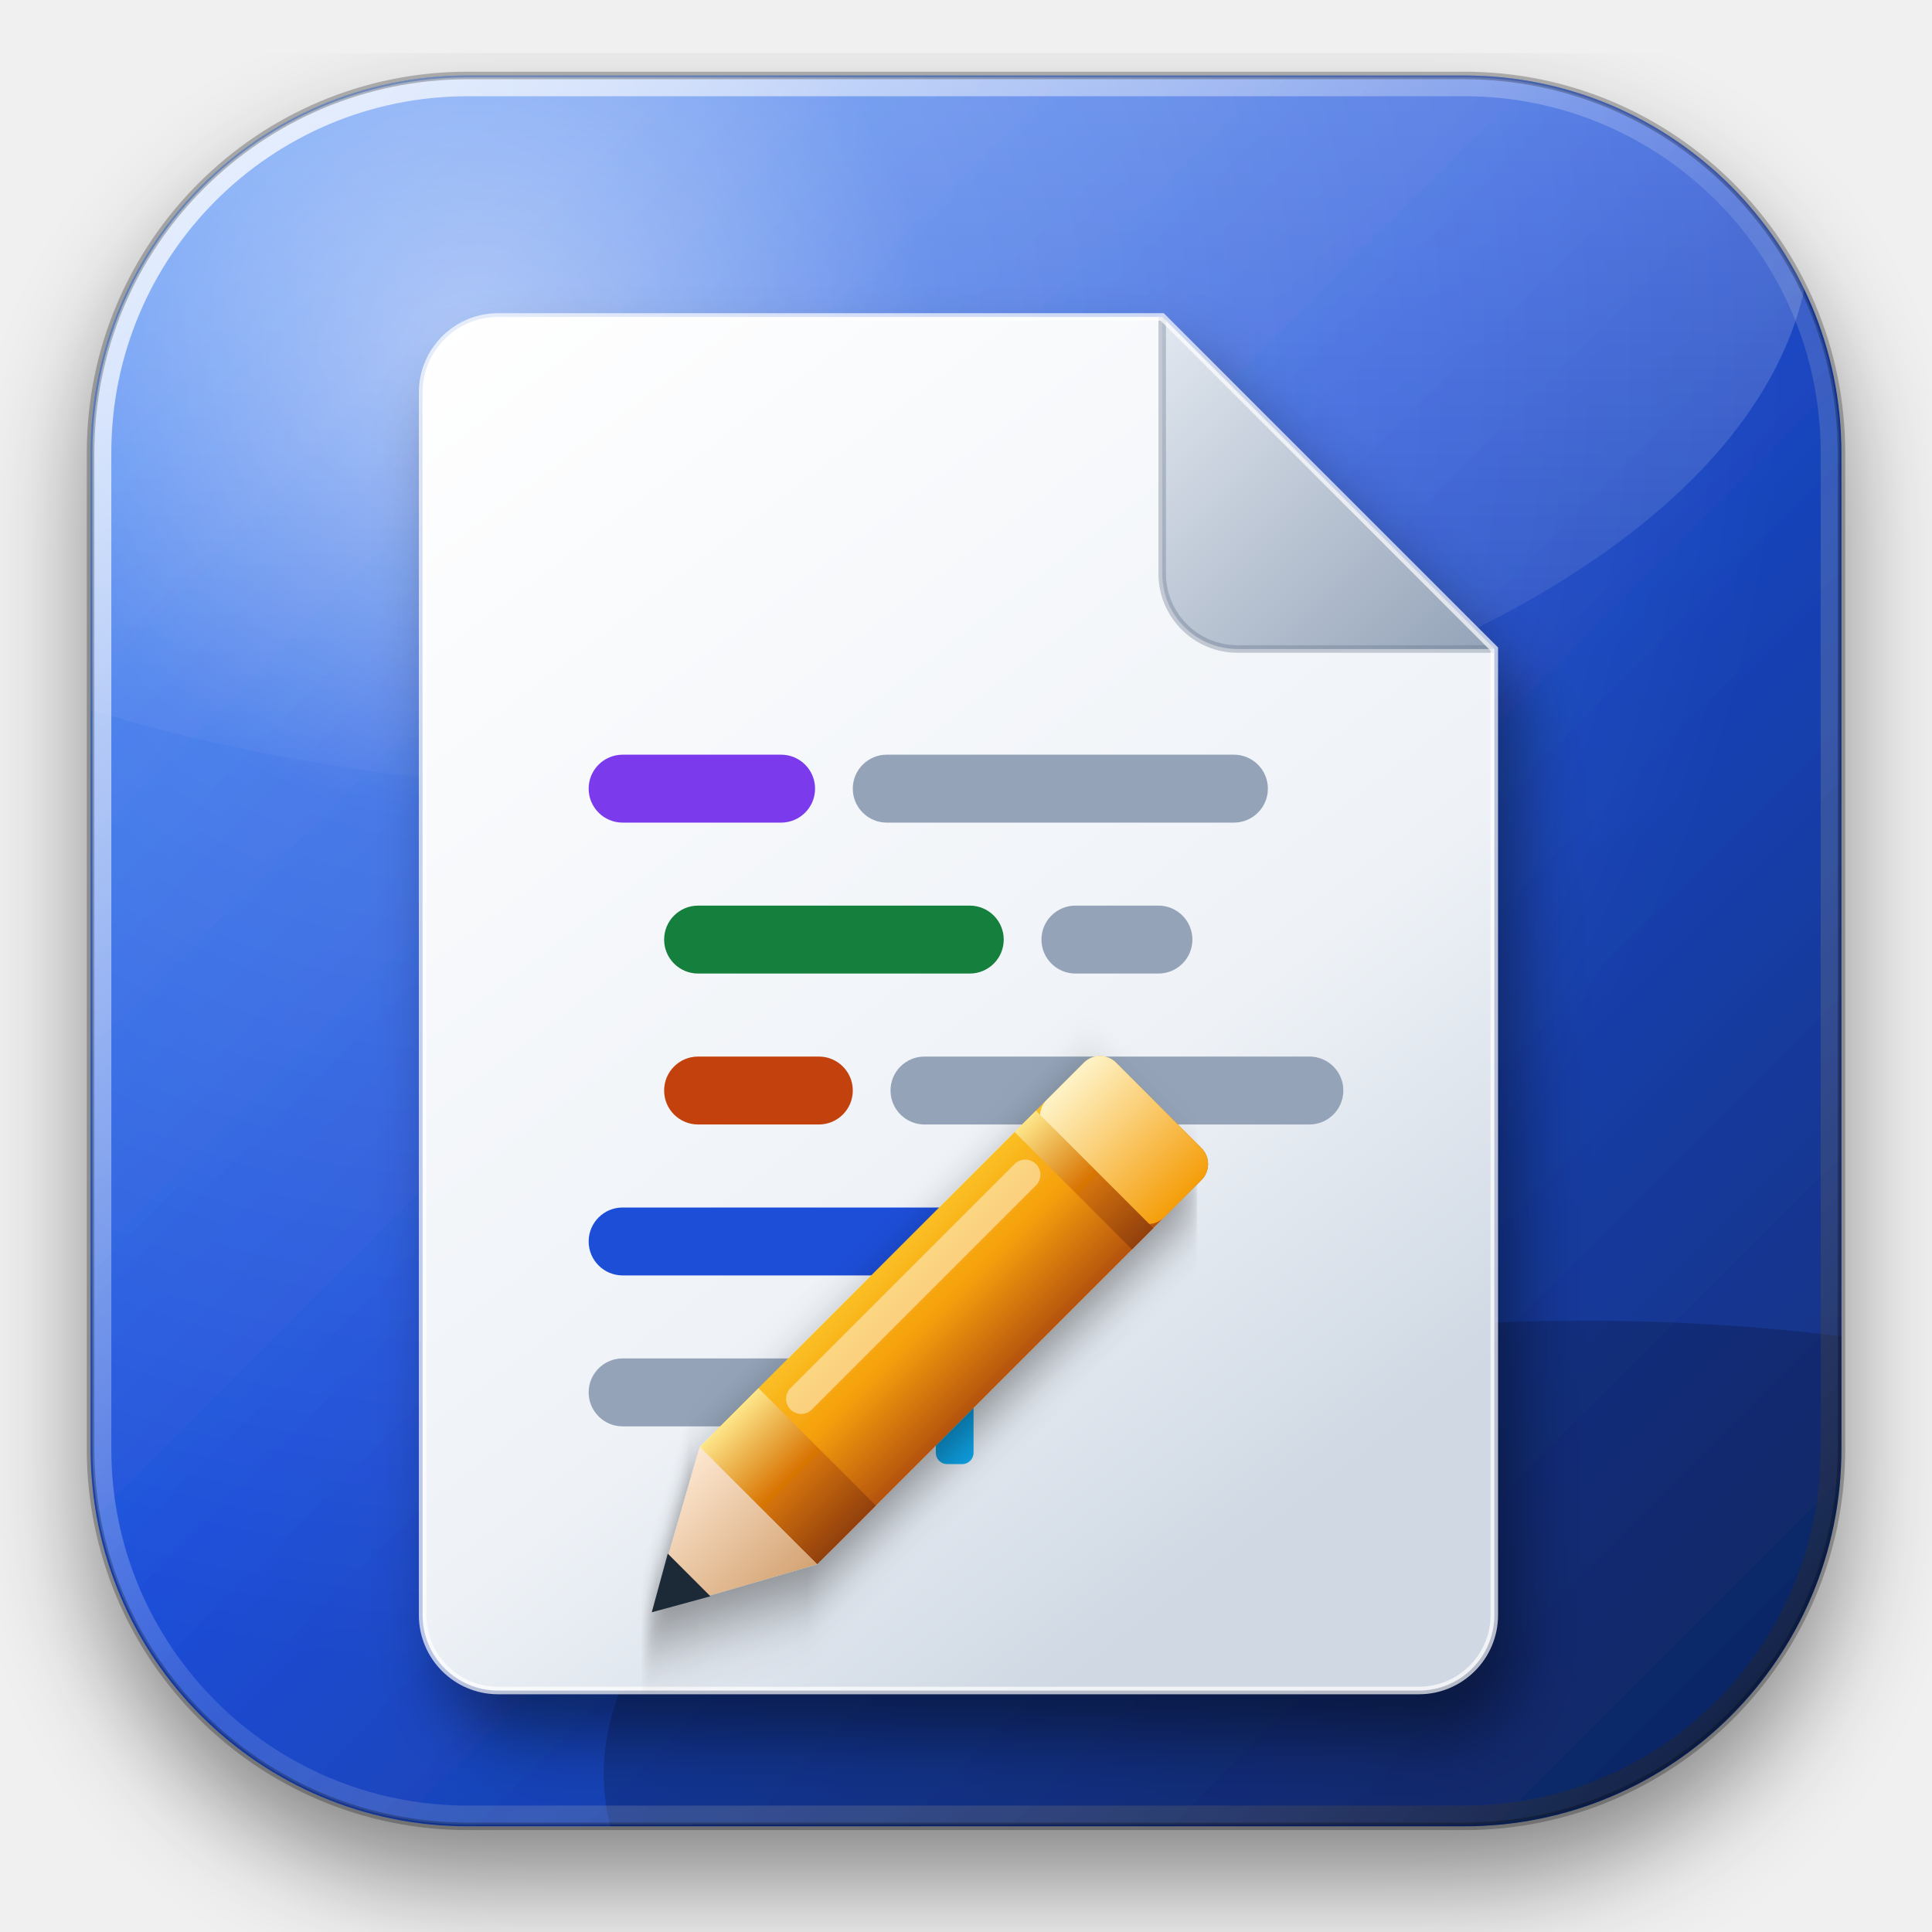
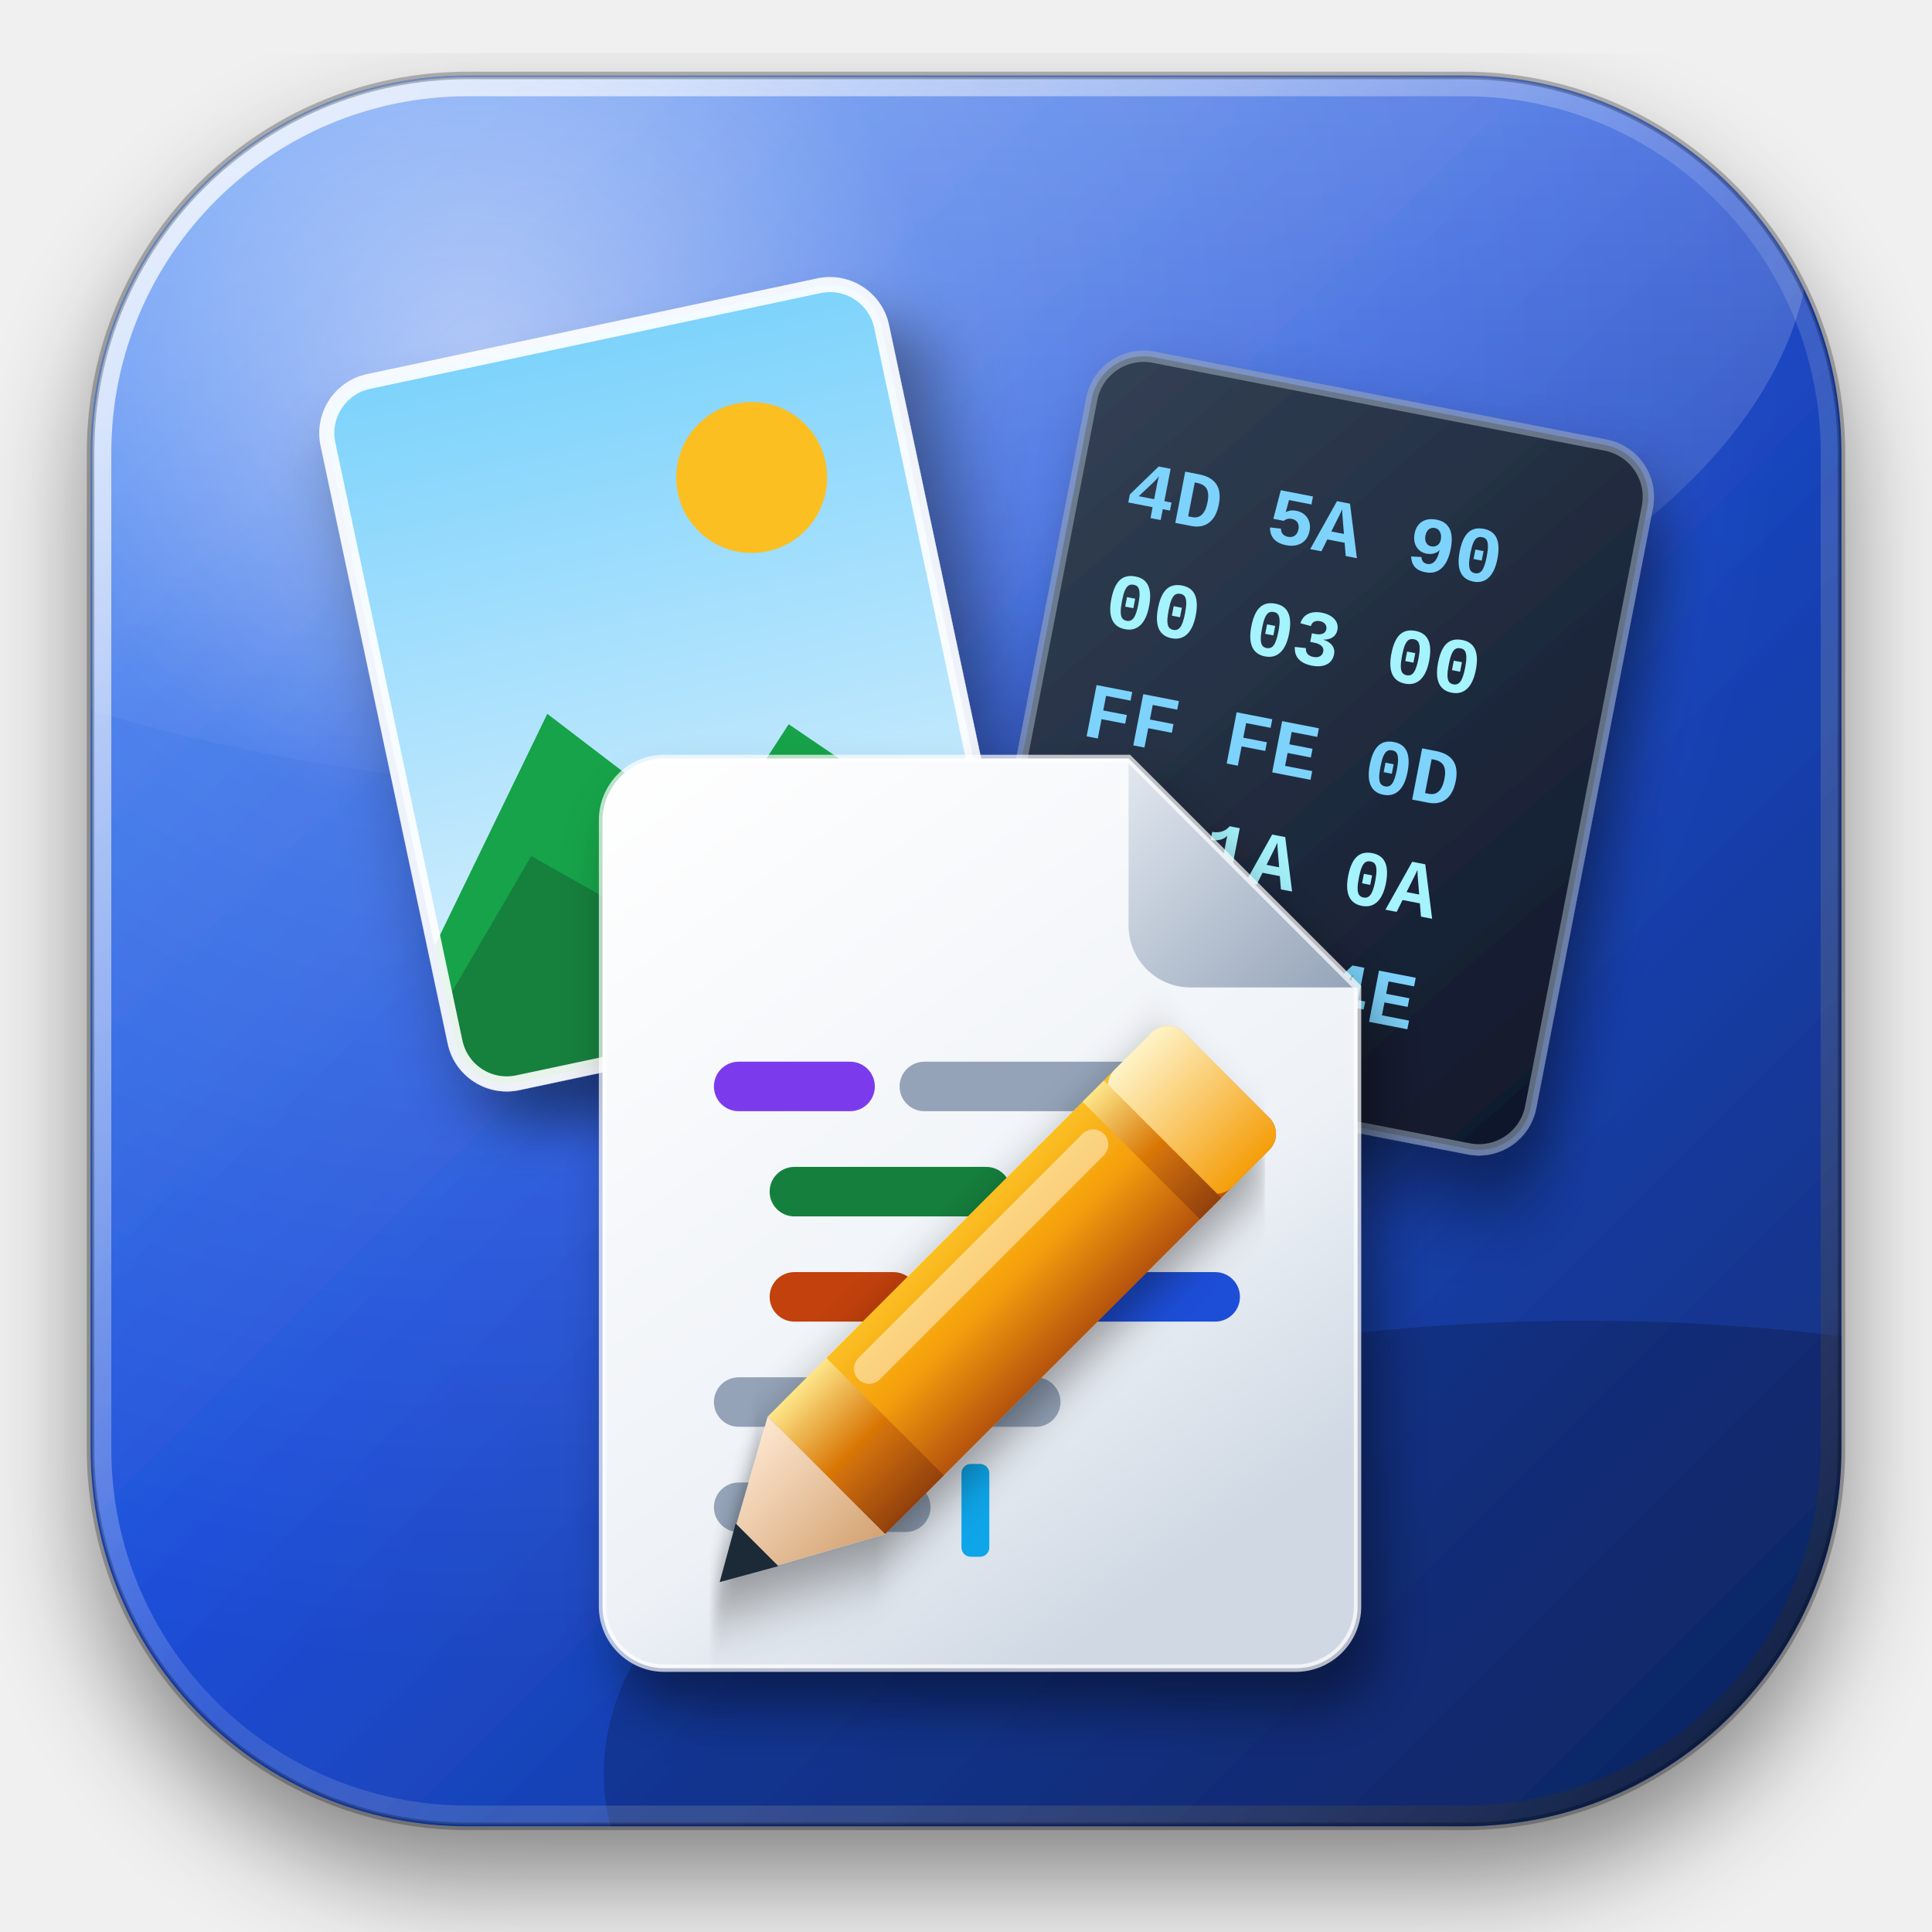
<svg xmlns="http://www.w3.org/2000/svg" viewBox="0 0 512 512" width="512" height="512">
  <defs>
    <linearGradient id="bg" x1="0" y1="0" x2="1" y2="1">
      <stop offset="0" stop-color="#3b82f6" />
      <stop offset="0.45" stop-color="#1d4ed8" />
      <stop offset="1" stop-color="#0f2a6e" />
    </linearGradient>
    <radialGradient id="light" cx="0.22" cy="0.16" r="0.75">
      <stop offset="0" stop-color="#ffffff" stop-opacity="0.55" />
      <stop offset="0.35" stop-color="#ffffff" stop-opacity="0.16" />
      <stop offset="1" stop-color="#ffffff" stop-opacity="0" />
    </radialGradient>
    <linearGradient id="gloss" x1="0" y1="0" x2="0" y2="1">
      <stop offset="0" stop-color="#ffffff" stop-opacity="0.38" />
      <stop offset="1" stop-color="#ffffff" stop-opacity="0.02" />
    </linearGradient>
    <linearGradient id="bevel" x1="0" y1="0" x2="1" y2="1">
      <stop offset="0" stop-color="#ffffff" stop-opacity="0.85" />
      <stop offset="0.5" stop-color="#ffffff" stop-opacity="0.12" />
      <stop offset="1" stop-color="#000000" stop-opacity="0.45" />
    </linearGradient>
    <linearGradient id="page" x1="0" y1="0" x2="0.6" y2="1">
      <stop offset="0" stop-color="#ffffff" />
      <stop offset="0.7" stop-color="#eef2f7" />
      <stop offset="1" stop-color="#cfd8e3" />
    </linearGradient>
    <linearGradient id="fold" x1="0" y1="0" x2="1" y2="1">
      <stop offset="0" stop-color="#e2e8f0" />
      <stop offset="1" stop-color="#94a3b8" />
+     </linearGradient>
+     <linearGradient id="sky" x1="0" y1="0" x2="0" y2="1">
+       <stop offset="0" stop-color="#7dd3fc" />
+       <stop offset="1" stop-color="#e0f2fe" />
+     </linearGradient>
+     <linearGradient id="hex" x1="0" y1="0" x2="1" y2="1">
+       <stop offset="0" stop-color="#334155" />
+       <stop offset="1" stop-color="#0f172a" />
    </linearGradient>
    <linearGradient id="wood" x1="0" y1="0" x2="1" y2="0">
      <stop offset="0" stop-color="#fbbf24" />
      <stop offset="0.45" stop-color="#f59e0b" />
      <stop offset="1" stop-color="#b45309" />
    </linearGradient>
    <linearGradient id="eraser" x1="0" y1="0" x2="1" y2="0">
      <stop offset="0" stop-color="#fef3c7" />
      <stop offset="1" stop-color="#f59e0b" />
    </linearGradient>
    <linearGradient id="ferrule" x1="0" y1="0" x2="1" y2="0">
      <stop offset="0" stop-color="#fde68a" />
      <stop offset="0.5" stop-color="#d97706" />
      <stop offset="1" stop-color="#92400e" />
    </linearGradient>
    <linearGradient id="tip" x1="0" y1="0" x2="1" y2="0">
      <stop offset="0" stop-color="#fde7d0" />
      <stop offset="1" stop-color="#d4a373" />
    </linearGradient>
    <filter id="tileShadow" x="-20%" y="-20%" width="140%" height="140%">
      <feDropShadow dx="0" dy="14" stdDeviation="14" flood-color="#000" flood-opacity="0.45" />
    </filter>
    <filter id="shadow" x="-30%" y="-30%" width="160%" height="160%">
      <feDropShadow dx="6" dy="12" stdDeviation="9" flood-color="#000" flood-opacity="0.45" />
    </filter>
    <filter id="softShadow" x="-30%" y="-30%" width="160%" height="160%">
      <feDropShadow dx="4" dy="8" stdDeviation="6" flood-color="#000" flood-opacity="0.4" />
    </filter>
    <clipPath id="tileClip">
      <rect x="24" y="20" width="464" height="464" rx="100" />
    </clipPath>
+     <clipPath id="imgClip">
+       <rect x="0" y="0" width="150" height="190" rx="14" />
+     </clipPath>
  </defs>
  <rect x="24" y="20" width="464" height="464" rx="100" fill="url(#bg)" filter="url(#tileShadow)" />
  <g clip-path="url(#tileClip)">
    <rect x="24" y="20" width="464" height="464" fill="url(#light)" />
    <ellipse cx="180" cy="60" rx="300" ry="150" fill="url(#gloss)" />
    <ellipse cx="420" cy="470" rx="260" ry="120" fill="#000" fill-opacity="0.18" />
  </g>
  <rect x="27" y="23" width="458" height="458" rx="97" fill="none" stroke="url(#bevel)" stroke-width="5" />
  <rect x="24" y="20" width="464" height="464" rx="100" fill="none" stroke="#000" stroke-opacity="0.25" stroke-width="2" />
-   <g filter="url(#shadow)">
-     <path d="M132 84h176l88 88v256a20 20 0 0 1-20 20H132a20 20 0 0 1-20-20V104a20 20 0 0 1 20-20z" fill="url(#page)" />
-     <path d="M308 84v68a20 20 0 0 0 20 20h68z" fill="url(#fold)" />
-     <path d="M308 84v68a20 20 0 0 0 20 20h68" fill="none" stroke="#64748b" stroke-opacity="0.35" stroke-width="2" />
+   <g transform="translate(84 104) rotate(-12)" filter="url(#shadow)">
+     <g clip-path="url(#imgClip)">
+       <rect x="0" y="0" width="150" height="190" fill="url(#sky)" />
+       <circle cx="108" cy="46" r="20" fill="#fbbf24" />
+       <path d="M0 150 L42 96 L78 138 L104 112 L150 160 L150 190 L0 190 Z" fill="#16a34a" />
+       <path d="M0 165 L30 132 L64 162 L94 140 L150 176 L150 190 L0 190 Z" fill="#15803d" />
+     </g>
+     <rect x="0" y="0" width="150" height="190" rx="14" fill="none" stroke="#ffffff" stroke-opacity="0.9" stroke-width="4" />
  </g>
-   <path d="M132 84h176l88 88v256a20 20 0 0 1-20 20H132a20 20 0 0 1-20-20V104a20 20 0 0 1 20-20z" fill="none" stroke="#ffffff" stroke-opacity="0.7" stroke-width="2" />
-   <rect x="156" y="200" width="60" height="18" rx="9" fill="#7c3aed" />
-   <rect x="226" y="200" width="110" height="18" rx="9" fill="#94a3b8" />
-   <rect x="176" y="240" width="90" height="18" rx="9" fill="#15803d" />
-   <rect x="276" y="240" width="40" height="18" rx="9" fill="#94a3b8" />
-   <rect x="176" y="280" width="50" height="18" rx="9" fill="#c2410c" />
-   <rect x="236" y="280" width="120" height="18" rx="9" fill="#94a3b8" />
-   <rect x="156" y="320" width="130" height="18" rx="9" fill="#1d4ed8" />
-   <rect x="156" y="360" width="80" height="18" rx="9" fill="#94a3b8" />
-   <rect x="248" y="352" width="10" height="36" rx="3" fill="#0ea5e9" />
-   <g transform="translate(300 300) rotate(45)" filter="url(#softShadow)">
+   <g transform="translate(292 92) rotate(11)" filter="url(#shadow)">
+     <rect x="0" y="0" width="150" height="190" rx="14" fill="url(#hex)" />
+     <rect x="0" y="0" width="150" height="190" rx="14" fill="none" stroke="#94a3b8" stroke-opacity="0.6" stroke-width="3" />
+     <g font-family="Consolas, 'Courier New', monospace" font-size="21" font-weight="700" fill="#7dd3fc">
+       <text x="14" y="42">4D 5A 90</text>
+       <text x="14" y="72" fill="#a5f3fc">00 03 00</text>
+       <text x="14" y="102">FF FE 0D</text>
+       <text x="14" y="132" fill="#a5f3fc">0A 1A 0A</text>
+       <text x="14" y="162">89 50 4E</text>
+     </g>
+   </g>
+   <g transform="translate(58 78) scale(0.82)">
+     <g filter="url(#shadow)">
+       <path d="M144 150h150l74 74v200a20 20 0 0 1-20 20H144a20 20 0 0 1-20-20V170a20 20 0 0 1 20-20z" fill="url(#page)" />
+       <path d="M294 150v54a20 20 0 0 0 20 20h54z" fill="url(#fold)" />
+     </g>
+     <path d="M144 150h150l74 74v200a20 20 0 0 1-20 20H144a20 20 0 0 1-20-20V170a20 20 0 0 1 20-20z" fill="none" stroke="#ffffff" stroke-opacity="0.7" stroke-width="2.4" />
+     <rect x="160" y="248" width="52" height="16" rx="8" fill="#7c3aed" />
+     <rect x="220" y="248" width="86" height="16" rx="8" fill="#94a3b8" />
+     <rect x="178" y="282" width="78" height="16" rx="8" fill="#15803d" />
+     <rect x="264" y="282" width="44" height="16" rx="8" fill="#94a3b8" />
+     <rect x="178" y="316" width="48" height="16" rx="8" fill="#c2410c" />
+     <rect x="234" y="316" width="96" height="16" rx="8" fill="#1d4ed8" />
+     <rect x="160" y="350" width="112" height="16" rx="8" fill="#94a3b8" />
+     <rect x="160" y="384" width="70" height="16" rx="8" fill="#94a3b8" />
+     <rect x="240" y="378" width="9" height="30" rx="3" fill="#0ea5e9" />
+   </g>
+   <g transform="translate(318 292) rotate(45)" filter="url(#softShadow)">
    <rect x="-22" y="-10" width="44" height="150" rx="6" fill="url(#wood)" />
    <rect x="-22" y="-10" width="44" height="26" rx="6" fill="url(#eraser)" />
    <rect x="-22" y="14" width="44" height="8" fill="url(#ferrule)" />
    <rect x="-22" y="118" width="44" height="22" fill="url(#ferrule)" />
    <path d="M-22 140h44l-22 40z" fill="url(#tip)" />
    <path d="M-8 166h16l-8 14z" fill="#1f2937" />
    <rect x="-16" y="24" width="8" height="92" rx="4" fill="#ffffff" fill-opacity="0.45" />
  </g>
</svg>
